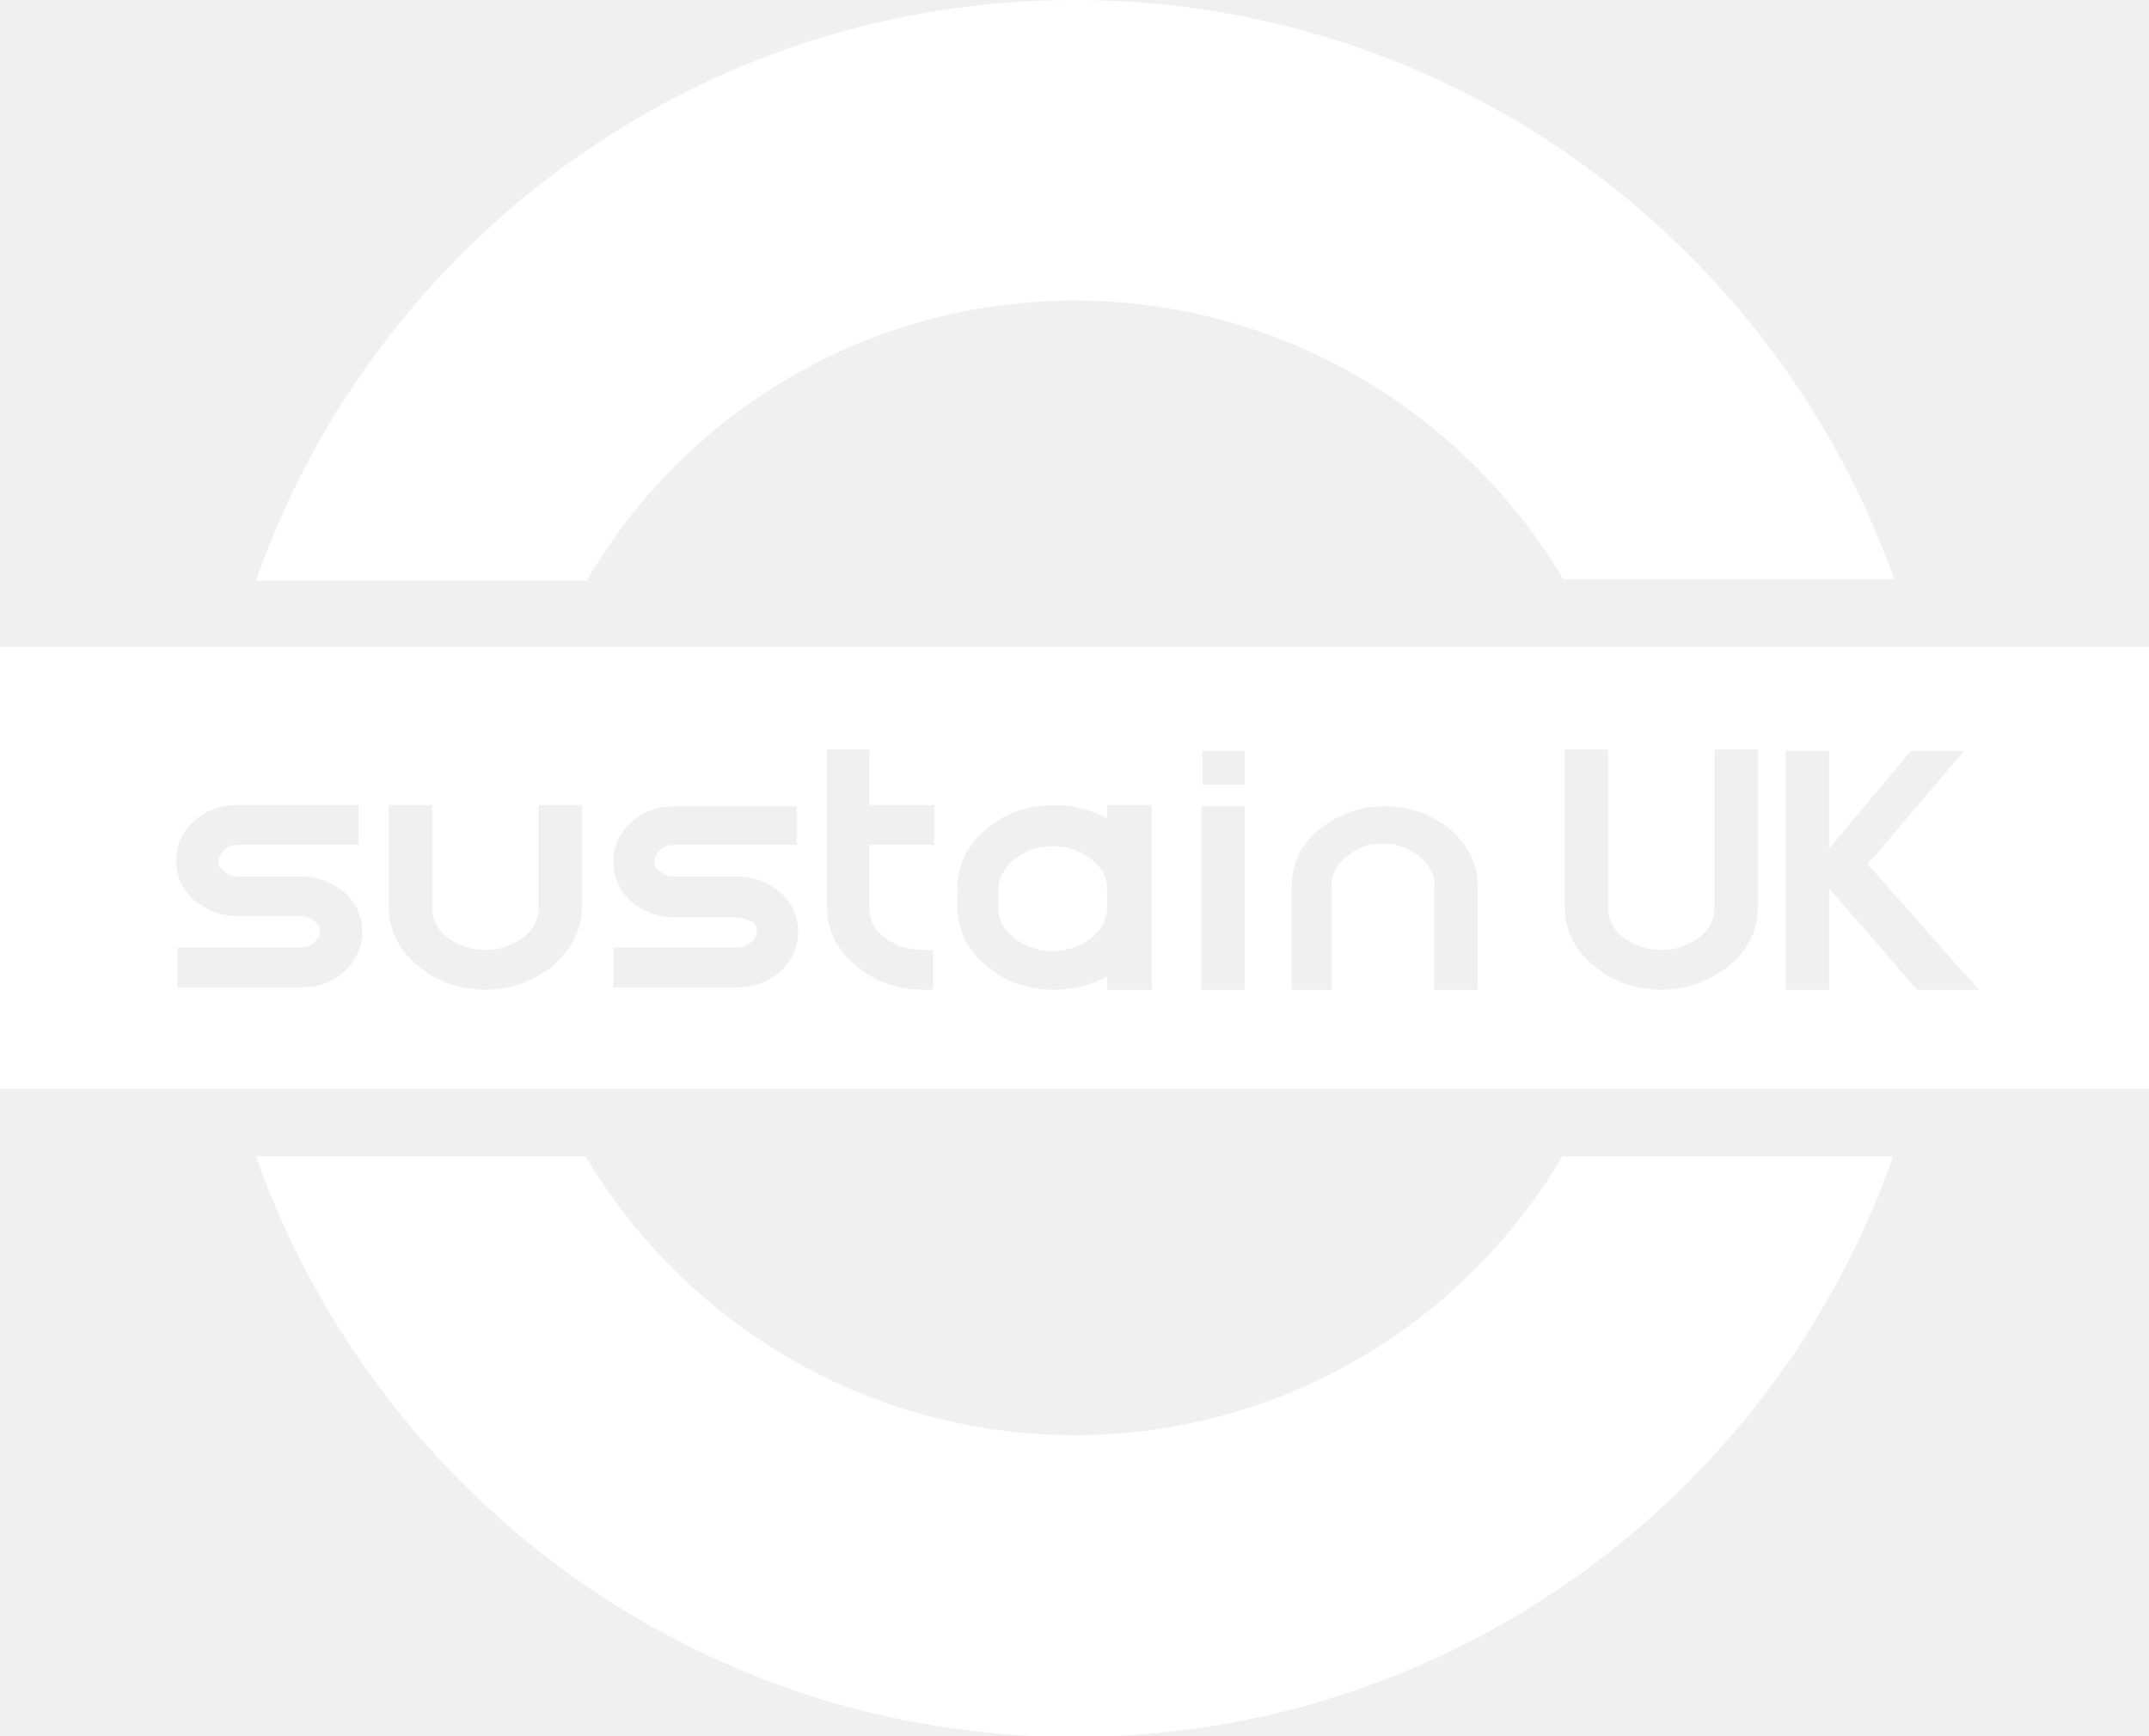
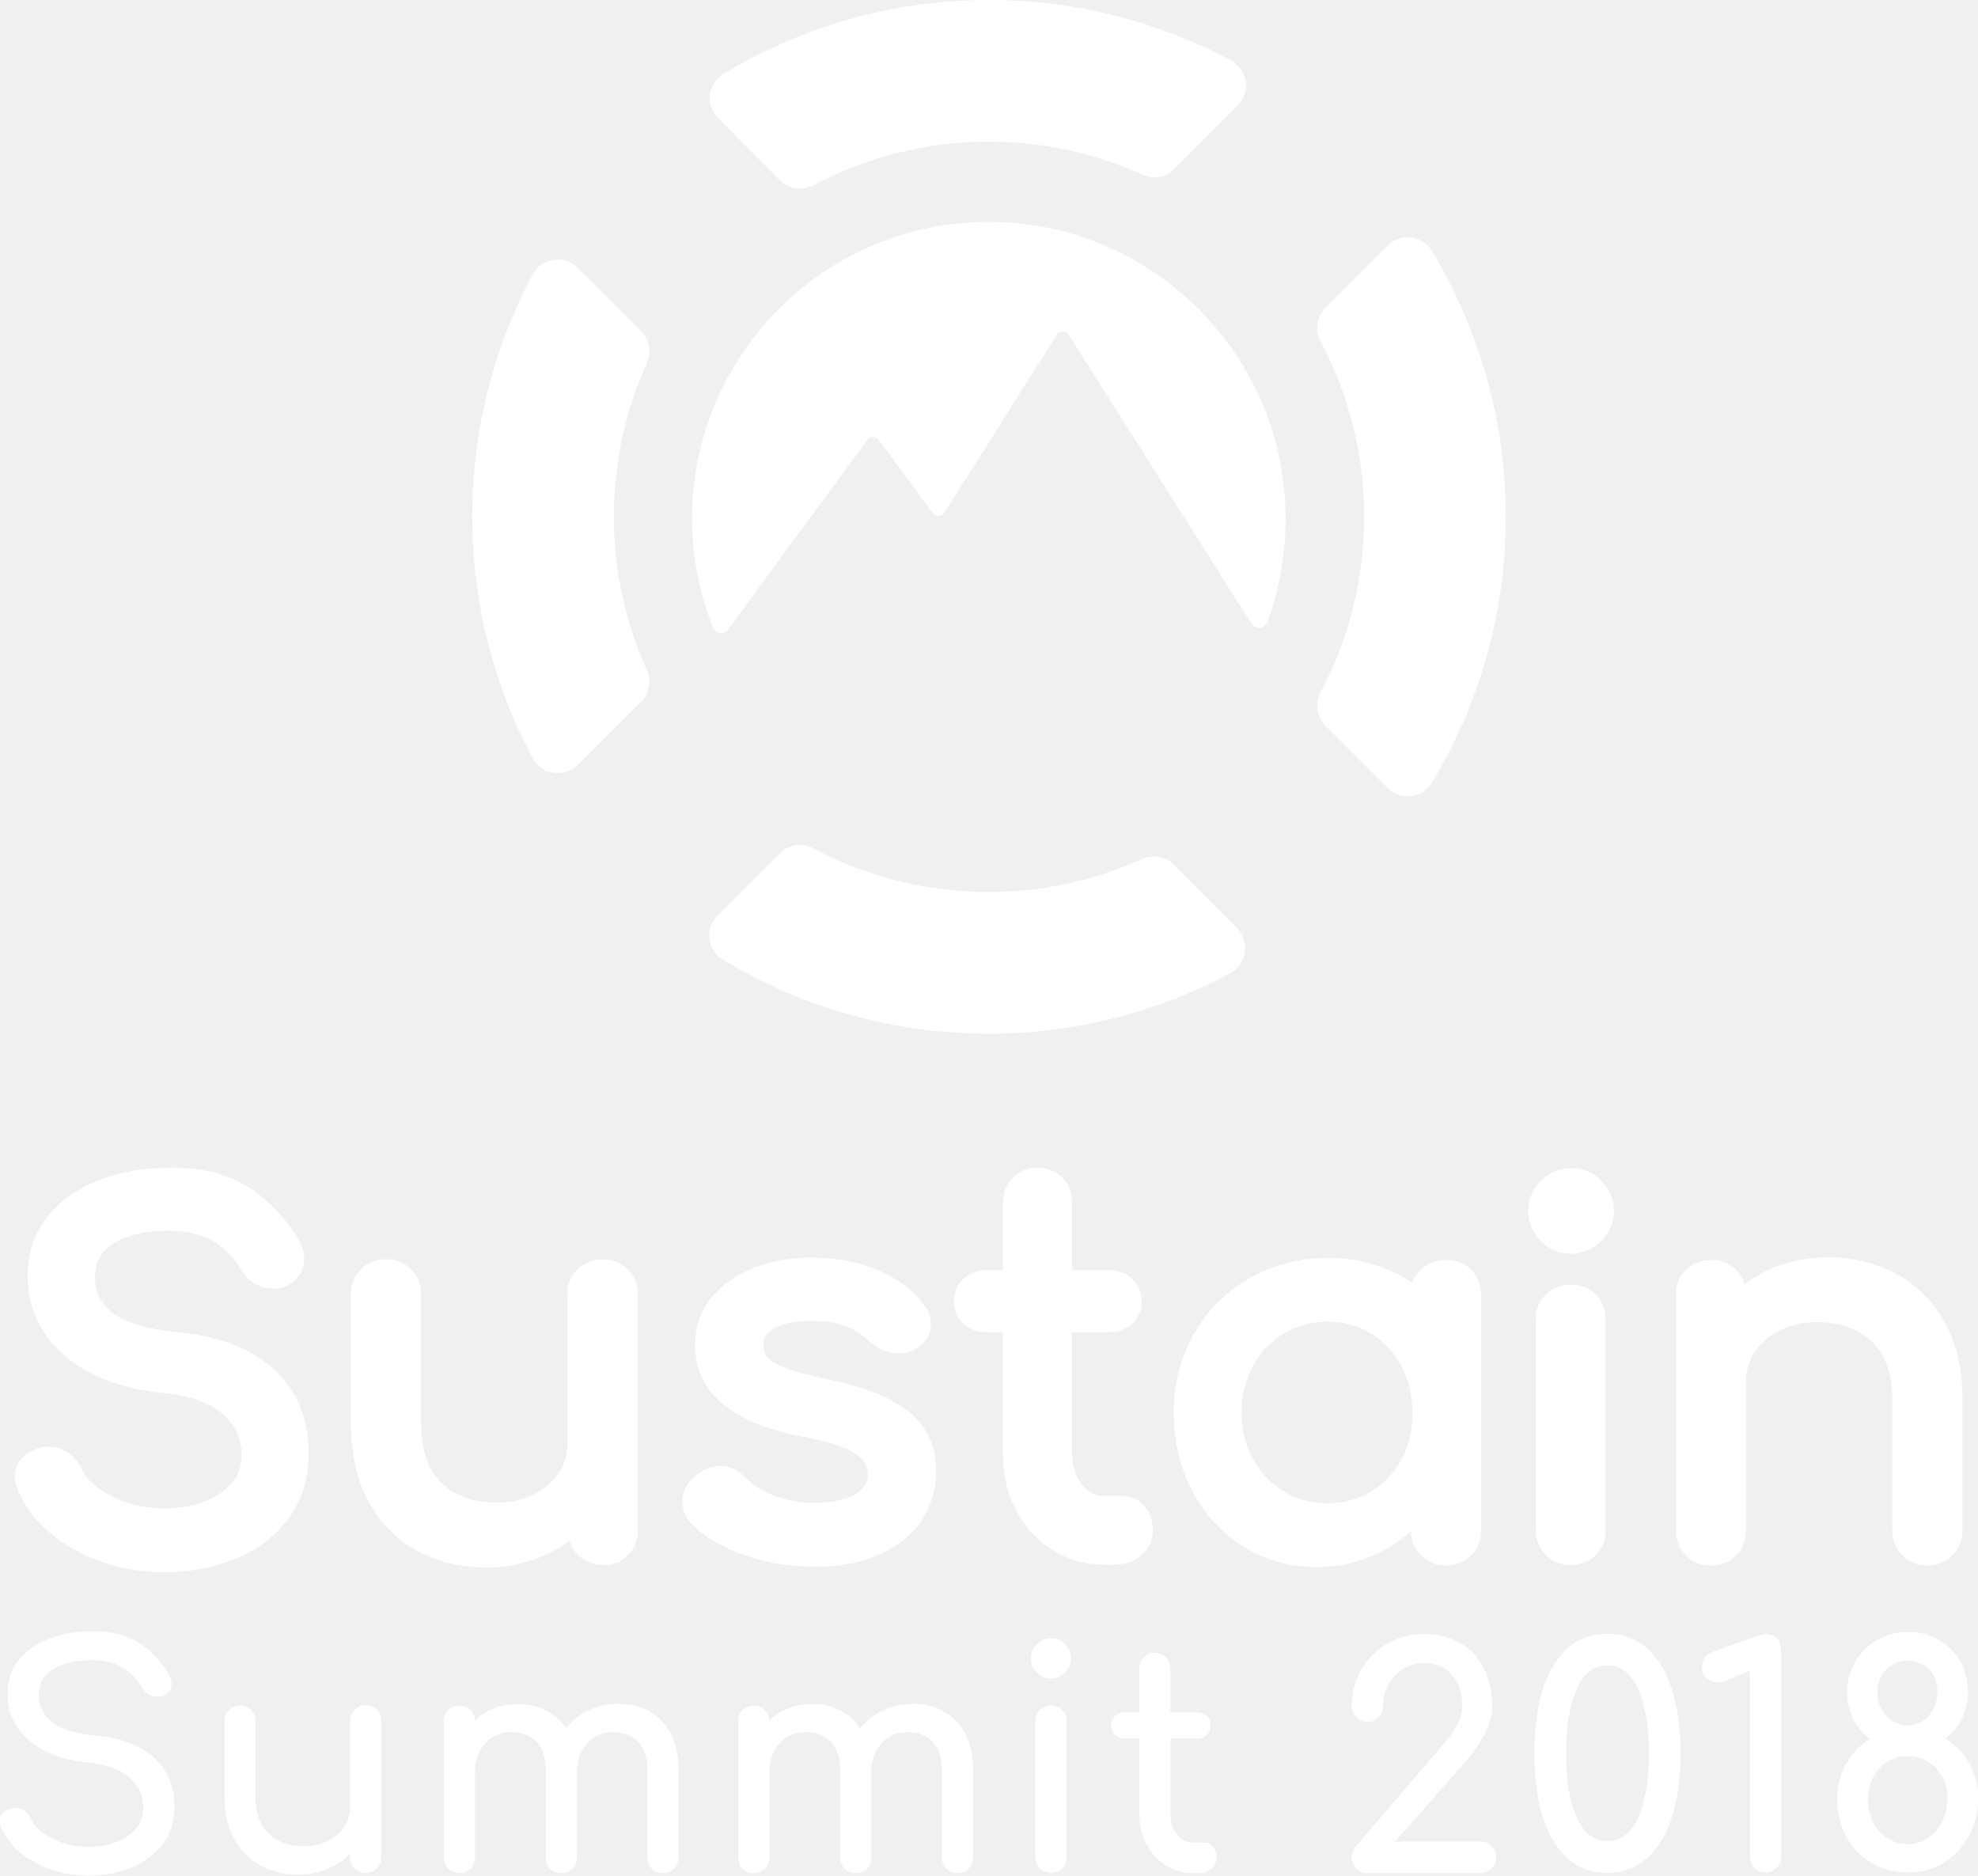
- <svg xmlns="http://www.w3.org/2000/svg" class="navbar-logo" viewBox="0 0 178 143.8">
-   <g fill="#FFF">
-     <path d="M89 24.9c17.2 0 32.3 9.3 40.5 23.1h27.4C147 20.1 120.3 0 89 0 57.7 0 31 20.1 21.2 48.1h27.4C56.7 34.2 71.8 24.9 89 24.9zm0 94c-17.2 0-32.3-9.3-40.5-23.1H21.2c9.9 28 36.5 48.1 67.8 48.1s58-20.1 67.8-48.1h-27.4c-8.1 13.8-23.2 23.1-40.4 23.1zM0 53.6v36.6h178V53.6H0zm99.6 8.6h3.5V65h-3.5v-2.8zM29.9 70H19.8c-.5 0-.9.1-1.2.4-.3.3-.5.6-.5.9 0 .4.1.7.5.9.3.3.7.4 1.2.4h5.1c1.4 0 2.6.5 3.6 1.3 1 .9 1.5 2 1.5 3.3 0 1.3-.5 2.4-1.5 3.3-1 .9-2.2 1.3-3.5 1.3H14.7v-3.3h10.1c.5 0 .9-.1 1.2-.4.3-.3.5-.6.5-.9 0-.4-.1-.7-.5-.9-.3-.3-.7-.4-1.2-.4h-5.1c-1.4 0-2.6-.5-3.6-1.3-1-.9-1.5-2-1.5-3.3 0-1.3.5-2.4 1.5-3.3 1-.9 2.2-1.3 3.5-1.3h10.1V70zm15.9 10c-1.6 1.3-3.5 2-5.6 2s-4.1-.7-5.6-2c-1.6-1.3-2.4-3-2.4-4.9v-8.4h3.6v8.4c0 .3 0 .6.1.9.2.8.7 1.4 1.5 1.9s1.7.8 2.8.8c1.1 0 2-.3 2.8-.8.8-.5 1.3-1.1 1.5-1.9.1-.3.1-.6.1-.9v-8.4h3.6v8.4c0 2-.9 3.6-2.4 4.9zM66 70H55.9c-.5 0-.9.1-1.2.4-.3.3-.5.6-.5.9 0 .4.1.7.5.9.3.3.7.4 1.2.4H61c1.4 0 2.6.5 3.6 1.3 1 .9 1.5 2 1.5 3.3 0 1.3-.5 2.4-1.5 3.3-1 .9-2.2 1.3-3.5 1.3H50.8v-3.3H61c.5 0 .9-.1 1.2-.4.3-.3.5-.6.5-.9 0-.4-.1-.7-.5-.9-.4-.1-.8-.3-1.2-.3h-5.1c-1.4 0-2.6-.5-3.6-1.3-1-.9-1.5-2-1.5-3.3 0-1.3.5-2.4 1.5-3.3 1-.9 2.2-1.3 3.5-1.3H66V70zm11.4 12h-.9c-2.2 0-4.1-.7-5.6-2-1.6-1.3-2.4-3-2.4-4.9v-13H72v4.6h5.4V70H72v5.1c0 .3 0 .6.1.9.2.8.7 1.4 1.5 1.9s1.7.8 2.8.8h.9V82zm18 0h-3.7v-1.1c-1.3.7-2.7 1.1-4.4 1.1-2.2 0-4.1-.7-5.6-2-1.6-1.3-2.4-3-2.4-4.9v-1.5c0-1.9.8-3.6 2.4-4.9 1.5-1.3 3.4-2 5.6-2 1.7 0 3.1.4 4.4 1.1v-1.1h3.7V82zm7.7 0h-3.6V66.8h3.6V82zm19.2 0h-3.5v-8.7c0-.5-.1-.9-.3-1.2-.2-.4-.5-.8-.9-1.1-.8-.7-1.8-1.1-3-1.1h-.1c-1.2 0-2.1.3-3 1.1-.4.3-.7.7-.9 1.1-.2.4-.3.8-.3 1.2V82H107v-8.7c0-1.8.8-3.4 2.3-4.6 1.5-1.2 3.3-1.9 5.3-1.9h.2c2 0 3.8.7 5.3 1.9 1.5 1.3 2.3 2.9 2.3 4.7V82zm20.9-2c-1.6 1.3-3.5 2-5.6 2s-4.1-.7-5.6-2c-1.6-1.3-2.4-3-2.4-4.9v-13h3.6v13c0 .3 0 .6.1.9.2.8.7 1.4 1.5 1.9s1.7.8 2.8.8 2-.3 2.8-.8c.8-.5 1.3-1.1 1.5-1.9.1-.3.1-.6.1-.9v-13h3.6v13c0 2-.8 3.6-2.4 4.9zm15.6 2l-7.3-8.4V82h-3.6V62.2h3.6v8.1l6.8-8.1h4.4l-8 9.4 9.2 10.4h-5.1z" />
-     <path d="M90.4 71.2c-.9-.7-1.9-1.1-3.2-1.1-1.2 0-2.3.4-3.2 1.1-.8.7-1.3 1.5-1.3 2.5v1.5c0 1 .4 1.8 1.3 2.5s1.9 1.1 3.2 1.1c1.2 0 2.3-.4 3.2-1.1.8-.7 1.3-1.5 1.3-2.5v-1.5c0-1-.4-1.8-1.3-2.5z" />
-   </g>
+ <svg xmlns="http://www.w3.org/2000/svg" class="navbar-logo" viewBox="0 0 766.6 727">
+   <style>.st3{fill:#fff}</style>
+   <path d="M302.3 69.9c3.4 3.4 8.7 4.2 13 1.9 20.3-10.8 43.5-16.9 68-16.9 21.2 0 41.3 4.6 59.5 12.8 4.2 1.9 9 1 12.3-2.2l24.6-24.6c5.2-5.2 3.9-14-2.6-17.5C449 8.5 417.2 0 383.3 0c-37.6 0-72.8 10.5-102.9 28.6-6.1 3.7-7.2 12.1-2.1 17.2l24 24.1zm235.5 25.3l-24.1 24.1c-3.4 3.4-4.2 8.7-1.9 13 10.8 20.3 16.9 43.5 16.9 68s-6.1 47.7-16.9 68c-2.3 4.3-1.5 9.5 1.9 13l24.1 24.1c5.1 5.1 13.5 4 17.2-2.1 18.1-30.1 28.6-65.3 28.6-102.9s-10.5-73-28.6-103.1c-3.7-6.1-12.2-7.2-17.2-2.1zM455 335.1c-3.2-3.2-8.1-4.1-12.3-2.2-18.2 8.2-38.3 12.8-59.5 12.8-24.6 0-47.7-6.1-68-16.9-4.3-2.3-9.5-1.5-13 1.9l-24.1 24.1c-5.1 5.1-4 13.5 2.1 17.2 30.1 18.1 65.3 28.6 102.9 28.6 33.8 0 65.7-8.5 93.7-23.4 6.5-3.5 7.8-12.3 2.6-17.5L455 335.1zM248.5 272c3.2-3.2 4.1-8.1 2.2-12.3-8.2-18.2-12.8-38.3-12.8-59.5s4.6-41.3 12.8-59.5c1.9-4.2 1-9-2.2-12.3l-24.6-24.6c-5.2-5.2-14-3.9-17.5 2.6-14.9 28-23.4 59.9-23.4 93.7s8.5 65.7 23.4 93.7c3.5 6.5 12.3 7.8 17.5 2.6l24.6-24.4zM106.3 530.8c-8.7-8-21.1-12.9-36.8-14.4-12.7-1.3-21.5-3.9-26.1-7.8-4.4-3.7-6.6-8.1-6.6-13.6 0-5.7 2.3-10 7.1-13 5.3-3.3 12.4-5 21.1-5 7.1 0 12.9 1.3 17.4 3.9 4.5 2.6 8.3 6.5 11.3 11.4 1.2 2.2 2.9 3.9 5.1 5.2 2.1 1.2 4.5 1.9 7 1.9s4.8-.6 6.9-1.9c3.4-2.4 5.2-5.7 5.2-9.6 0-2.8-.9-5.7-2.8-8.6-5.4-8.5-12.1-15.2-19.8-19.8-7.9-4.7-17.6-7-28.9-7-10.2 0-19.6 1.6-27.9 4.8-8.5 3.3-15.3 8.1-20.2 14.4-5 6.4-7.6 14.1-7.6 22.8 0 12.3 4.9 22.8 14.5 31 9.4 8 22.3 12.8 38.3 14.4 10.4 1 18.1 3.8 23 8.3 4.8 4.4 7.1 9.5 7.1 15.7 0 6.3-2.7 11.1-8.2 14.8-5.9 3.9-13.2 5.9-21.8 5.9-7.4 0-14.2-1.6-20.3-4.7-5.9-3-9.8-6.6-11.7-10.6-1.1-2.6-2.9-4.7-5.3-6.3-2.4-1.6-4.9-2.3-7.6-2.3-1.1 0-2 .1-2.7.3-3 .7-5.4 2-7.3 3.9-2 2.1-3 4.6-3 7.4 0 1.5.4 3.1 1.2 5.1 4 9.5 11.4 17.3 22 23.2 10.4 5.7 22 8.7 34.7 8.7 9.6 0 18.8-1.7 27.2-5 8.6-3.4 15.6-8.6 20.8-15.5 5.3-7 8-15.5 8-25.2.1-13.8-4.4-24.7-13.3-32.8zm137-38.9c-2.5-2.5-5.8-3.8-9.8-3.8-3.8 0-7.1 1.3-9.7 3.8-2.6 2.5-3.9 5.8-3.9 9.8v57.7c0 4.3-1.1 8.1-3.4 11.5-2.3 3.5-5.6 6.3-9.8 8.3-4.2 2.1-9 3.1-14.2 3.1-9.1 0-16.1-2.5-21.4-7.6-5.2-5-7.9-12.7-7.9-22.8v-50.3c0-3.9-1.3-7.1-3.9-9.7-2.6-2.6-5.8-3.9-9.7-3.9-3.9 0-7.1 1.3-9.7 3.9-2.6 2.6-3.9 5.8-3.9 9.7V552c0 11.5 2.3 21.6 6.7 29.8 4.5 8.3 10.8 14.8 18.9 19.2 7.9 4.3 17 6.5 26.9 6.5 7.2 0 14-1.3 20.4-3.8 4.3-1.7 8.2-3.9 11.8-6.6.6 2.1 1.7 3.9 3.3 5.5 2.6 2.6 5.8 3.9 9.7 3.9 4 0 7.3-1.3 9.8-3.9 2.5-2.6 3.8-5.8 3.8-9.7v-91.2c-.2-4-1.5-7.3-4-9.8zm109.4 55.6c-6.7-5.7-17.5-10-33-13.2-7-1.5-12.4-2.9-16-4.4-4.1-1.7-5.7-3.1-6.4-4.1-1-1.3-1.4-2.9-1.4-5 0-1.6.5-4 4.3-6.1 3.5-1.9 8.2-2.8 14-2.8 5.1 0 9.4.6 12.9 1.8 3.4 1.1 6.6 3.2 9.7 6 3.4 3.1 7.4 4.7 11.7 4.7 3 0 5.5-.8 7.7-2.4 3.1-2.5 4.6-5.5 4.6-8.8 0-2.9-1.1-5.8-3.4-8.5-4.4-5.4-10.4-9.7-17.9-12.8-7.4-3-15.8-4.5-25-4.5-7.6 0-14.8 1.2-21.5 3.7-6.9 2.5-12.6 6.3-16.9 11.3-4.4 5.2-6.7 11.6-6.7 19 0 18.2 14.1 30.1 41.8 35.4 9.6 1.8 16.5 4 20.3 6.6 3.3 2.2 4.9 4.8 4.9 7.9 0 3.2-1.6 5.7-4.9 7.7-3.8 2.3-9.3 3.4-16.5 3.4-5.4 0-10.6-1-15.4-2.9-4.7-1.9-8.2-4.2-10.6-6.8-5.5-5.5-12-6.3-19.1-1.1-3.5 2.6-5.4 6.3-5.4 10.5 0 3.3 1.2 6.2 3.6 8.6 4.9 4.9 11.8 9 20.4 12 8.5 3 17.6 4.5 27.2 4.5 9.7 0 18.1-1.6 25.1-4.7 7.1-3.2 12.6-7.6 16.4-13.2 3.7-5.6 5.6-12 5.6-18.8.3-9.3-3.2-17.1-10.1-23zm90.8 36.1c-2.3-2.6-5.3-3.9-8.6-3.9h-7c-3.4 0-6.2-1.4-8.6-4.4-2.5-3.1-3.8-7-3.8-11.7v-47.3h14.2c3.7 0 6.7-1.1 9.1-3.3 2.4-2.2 3.7-5.1 3.7-8.5 0-3.6-1.2-6.6-3.7-8.9-2.4-2.2-5.4-3.3-9.1-3.3h-14.2V466c0-3.8-1.3-7.1-3.8-9.6s-5.7-3.8-9.6-3.8c-3.9 0-7.1 1.3-9.6 3.8s-3.8 5.7-3.8 9.6v26.3h-6.2c-3.7 0-6.7 1.1-9.1 3.3-2.4 2.3-3.7 5.2-3.7 8.9 0 3.3 1.3 6.2 3.7 8.5 2.4 2.2 5.4 3.3 9.1 3.3h6.2v47.3c0 8 1.7 15.3 5.1 21.7 3.4 6.5 8.1 11.7 14.1 15.4 6 3.8 12.7 5.7 20 5.7h3.7c4.3 0 7.9-1.2 10.7-3.6 2.9-2.5 4.5-5.9 4.5-9.8 0-3.7-1.1-6.9-3.3-9.4zm177.1-126c-3.3-3.3-7.2-4.9-11.7-4.9-4.5 0-8.5 1.7-11.7 4.9-3.3 3.3-4.9 7.2-4.9 11.7 0 4.5 1.7 8.5 4.9 11.7 3.3 3.3 7.2 4.9 11.7 4.9 4.5 0 8.5-1.7 11.7-4.9 3.3-3.3 4.9-7.2 4.9-11.7 0-4.5-1.7-8.4-4.9-11.7zm-11.8 40.3c-3.8 0-7.1 1.3-9.7 3.8-2.6 2.5-3.9 5.8-3.9 9.8v81.4c0 3.9 1.3 7.1 3.9 9.7 2.6 2.6 5.8 3.9 9.7 3.9 4 0 7.3-1.3 9.8-3.9 2.5-2.6 3.7-5.8 3.7-9.7v-81.4c0-4-1.3-7.3-3.8-9.8-2.4-2.5-5.7-3.8-9.7-3.8zM754 513c-4.5-8.4-10.8-14.8-18.9-19.2-7.9-4.3-17-6.5-26.9-6.5-7.2 0-14 1.3-20.4 3.8-4.3 1.7-8.2 3.9-11.7 6.6-.6-2.1-1.7-4-3.2-5.6-2.5-2.5-5.8-3.8-9.8-3.8-3.8 0-7.1 1.3-9.7 3.8-2.6 2.5-3.9 5.8-3.9 9.8v91.2c0 3.9 1.3 7.1 3.9 9.7 2.6 2.6 5.8 3.9 9.7 3.9 4 0 7.3-1.3 9.8-3.9 2.5-2.6 3.8-5.8 3.8-9.7v-57.7c0-4.3 1.1-8.1 3.4-11.5 2.3-3.5 5.6-6.3 9.8-8.3 4.2-2.1 9-3.2 14.2-3.2 9.1 0 16.1 2.5 21.4 7.6 5.3 5 7.9 12.7 7.9 22.8v50.3c0 3.9 1.3 7.1 3.9 9.7 2.6 2.6 5.8 3.9 9.7 3.9 3.9 0 7.1-1.3 9.7-3.9 2.6-2.6 3.9-5.8 3.9-9.7v-50.3c.1-11.5-2.1-21.6-6.6-29.8zm-193.7-24.7c-3.8 0-7.1 1.3-9.7 3.8-1.5 1.4-2.6 3.2-3.2 5.1-.9-.6-1.9-1.2-2.8-1.8-9-5.2-19.1-7.9-30.1-7.9s-21.2 2.7-30.3 7.9c-9.1 5.2-16.4 12.5-21.5 21.6-5.2 9.1-7.8 19.4-7.8 30.5 0 11.1 2.4 21.3 7.2 30.4 4.8 9.1 11.5 16.4 20 21.6 8.4 5.2 18 7.8 28.3 7.8 8.3 0 16.2-1.8 23.5-5.2 4.7-2.3 9-5.2 12.9-8.6.1 3.7 1.4 6.8 3.9 9.3 2.6 2.6 5.8 3.9 9.7 3.9 3.9 0 7.1-1.3 9.7-3.9 2.6-2.6 3.9-5.8 3.9-9.7v-91.2c0-4-1.3-7.3-3.8-9.8-2.6-2.6-5.9-3.8-9.9-3.8zm-17.1 77.2c-2.8 5.3-6.8 9.5-11.8 12.5-5 3-10.7 4.6-16.9 4.6-6.2 0-11.9-1.5-16.9-4.6-5-3-9-7.2-12-12.5-2.9-5.3-4.4-11.3-4.4-18 0-6.7 1.5-12.7 4.4-18.1 2.9-5.3 6.9-9.6 11.9-12.6s10.7-4.6 16.9-4.6c6.2 0 11.9 1.5 16.9 4.6 5 3 9 7.3 11.8 12.6 2.9 5.4 4.3 11.5 4.3 18.1.1 6.6-1.3 12.7-4.2 18zM53.3 636.4c4.7 2.8 8.6 6.7 11.8 11.8.9 1.5 1.4 2.9 1.4 4.3 0 1.7-.8 3.2-2.4 4.3-.9.6-1.9.8-3.1.8-1.2 0-2.3-.3-3.3-.9-1-.6-1.8-1.4-2.4-2.4-2.1-3.6-4.8-6.3-8-8.1-3.2-1.9-7.2-2.8-12.1-2.8-6 0-10.9 1.2-14.6 3.5-3.7 2.3-5.6 5.7-5.6 10.1 0 4.1 1.7 7.5 5 10.3 3.3 2.8 9.2 4.6 17.8 5.4 9.5.9 16.8 3.8 22 8.6 5.2 4.8 7.8 11.1 7.8 18.9 0 5.7-1.5 10.6-4.6 14.6-3.1 4.1-7.2 7.1-12.3 9.1-5.1 2-10.6 3-16.4 3-7.7 0-14.6-1.7-20.9-5.2-6.3-3.5-10.6-8-13-13.6-.4-.9-.6-1.7-.6-2.4 0-1.2.4-2.2 1.3-3.1.9-.9 2.1-1.5 3.6-1.8.2-.1.6-.1 1.2-.1 1.3 0 2.5.4 3.6 1.1 1.1.8 2 1.8 2.5 3 1.4 3.1 4.2 5.7 8.4 7.8 4.2 2.1 8.8 3.2 13.9 3.2 5.9 0 10.9-1.4 15-4.1 4.1-2.7 6.2-6.5 6.2-11.2 0-4.5-1.7-8.3-5.2-11.5-3.5-3.2-8.8-5.1-15.9-5.9-9.8-.9-17.5-3.8-23.1-8.6-5.6-4.8-8.4-10.8-8.4-17.9 0-5.1 1.4-9.4 4.3-13.1 2.9-3.7 6.8-6.5 11.8-8.4 5-1.9 10.6-2.9 16.9-2.9 7 0 12.7 1.4 17.4 4.2zm92.8 26.2c1.1 1.1 1.7 2.6 1.7 4.4v52.8c0 1.7-.6 3.2-1.7 4.3-1.1 1.1-2.6 1.7-4.4 1.7-1.7 0-3.2-.6-4.3-1.7-1.1-1.1-1.7-2.6-1.7-4.3v-1.3c-2.5 2.5-5.5 4.5-9 5.9-3.5 1.4-7.2 2.1-11.1 2.1-5.4 0-10.3-1.2-14.7-3.6-4.3-2.4-7.7-5.8-10.2-10.4-2.4-4.5-3.7-10-3.7-16.4V667c0-1.7.6-3.2 1.7-4.3 1.1-1.1 2.6-1.7 4.3-1.7 1.7 0 3.2.6 4.3 1.7 1.1 1.1 1.7 2.6 1.7 4.3v29.1c0 6.4 1.7 11.2 5.2 14.5 3.4 3.3 8 4.9 13.7 4.9 3.3 0 6.3-.7 9.1-2 2.7-1.3 4.9-3.2 6.4-5.4 1.5-2.3 2.3-4.9 2.3-7.7V667c0-1.8.6-3.3 1.7-4.4 1.1-1.1 2.6-1.7 4.3-1.7 1.8 0 3.3.5 4.4 1.7zm110.6 4.6c4.2 4.5 6.3 10.8 6.3 18.8v33.9c0 1.7-.6 3.2-1.7 4.3-1.1 1.1-2.6 1.7-4.4 1.7-1.7 0-3.2-.6-4.3-1.7-1.1-1.1-1.7-2.6-1.7-4.3V686c0-4.8-1.2-8.5-3.6-11-2.4-2.5-5.6-3.7-9.6-3.7-4.1 0-7.5 1.4-10.1 4.3-2.6 2.8-4 6.5-4 10.9v33.4c0 1.7-.6 3.2-1.7 4.3-1.1 1.1-2.6 1.7-4.4 1.7-1.7 0-3.2-.6-4.3-1.7-1.1-1.1-1.7-2.6-1.7-4.3V686c0-4.8-1.2-8.5-3.6-11-2.4-2.5-5.6-3.7-9.6-3.7-4.2 0-7.6 1.4-10.2 4.3-2.6 2.8-4 6.5-4 10.9v33.4c0 1.7-.6 3.2-1.7 4.3-1.1 1.1-2.6 1.7-4.4 1.7-1.7 0-3.2-.6-4.3-1.7-1.1-1.1-1.7-2.6-1.7-4.3v-52.7c0-1.8.6-3.3 1.7-4.4 1.1-1.1 2.6-1.7 4.3-1.7 1.7 0 3.2.5 4.3 1.6 1.1 1.1 1.7 2.5 1.8 4.2 2.1-2.1 4.5-3.7 7.3-4.8 2.8-1.1 5.9-1.7 9.2-1.7 4 0 7.6.8 10.8 2.4 3.2 1.6 5.8 3.9 7.9 6.9 2.4-2.9 5.3-5.2 8.9-6.9 3.6-1.7 7.5-2.5 11.8-2.5 7 .1 12.5 2.4 16.7 6.9zm114.1 0c4.2 4.5 6.3 10.8 6.3 18.8v33.9c0 1.7-.6 3.2-1.7 4.3-1.1 1.1-2.6 1.7-4.4 1.7-1.7 0-3.2-.6-4.3-1.7-1.1-1.1-1.7-2.6-1.7-4.3V686c0-4.8-1.2-8.5-3.6-11-2.4-2.5-5.6-3.7-9.6-3.7-4.1 0-7.5 1.4-10.1 4.3-2.6 2.8-4 6.5-4 10.9v33.4c0 1.7-.6 3.2-1.7 4.3-1.1 1.1-2.6 1.7-4.4 1.7-1.7 0-3.2-.6-4.3-1.7-1.1-1.1-1.7-2.6-1.7-4.3V686c0-4.8-1.2-8.5-3.6-11-2.4-2.5-5.6-3.7-9.6-3.7-4.2 0-7.6 1.4-10.2 4.3-2.6 2.8-4 6.5-4 10.9v33.4c0 1.7-.6 3.2-1.7 4.3-1.1 1.1-2.6 1.7-4.4 1.7-1.7 0-3.2-.6-4.3-1.7-1.1-1.1-1.7-2.6-1.7-4.3v-52.7c0-1.8.6-3.3 1.7-4.4 1.1-1.1 2.6-1.7 4.3-1.7 1.7 0 3.2.5 4.3 1.6 1.1 1.1 1.7 2.5 1.8 4.2 2.1-2.1 4.5-3.7 7.3-4.8 2.8-1.1 5.9-1.7 9.2-1.7 4 0 7.6.8 10.8 2.4 3.2 1.6 5.8 3.9 7.9 6.9 2.4-2.9 5.3-5.2 8.9-6.9 3.6-1.7 7.5-2.5 11.8-2.5 6.9.1 12.4 2.4 16.7 6.9zm42-30c1.5 1.5 2.3 3.4 2.3 5.5s-.8 4-2.3 5.5c-1.5 1.5-3.4 2.3-5.5 2.3s-4-.8-5.5-2.3c-1.5-1.5-2.3-3.4-2.3-5.5s.8-4 2.3-5.5c1.5-1.5 3.4-2.3 5.5-2.3 2.1-.1 4 .7 5.5 2.3zm-9.8 25.5c1.1-1.1 2.6-1.7 4.3-1.7 1.8 0 3.3.6 4.4 1.7 1.1 1.1 1.7 2.6 1.7 4.4v52.7c0 1.7-.6 3.2-1.7 4.3-1.1 1.1-2.6 1.7-4.4 1.7-1.7 0-3.2-.6-4.3-1.7-1.1-1.1-1.7-2.6-1.7-4.3v-52.7c-.1-1.9.5-3.3 1.7-4.4zm67 52.9c1 1.1 1.5 2.5 1.5 4.3 0 1.7-.7 3.2-2 4.3-1.3 1.1-3 1.7-5 1.7h-2.1c-3.9 0-7.4-1-10.6-3-3.2-2-5.7-4.8-7.5-8.2-1.8-3.5-2.7-7.4-2.7-11.7v-29.2h-5.4c-1.7 0-3-.5-4-1.4-1-.9-1.5-2.1-1.5-3.6 0-1.6.5-2.8 1.5-3.8 1-.9 2.4-1.4 4-1.4h5.4v-17.1c0-1.7.6-3.2 1.7-4.3 1.1-1.1 2.5-1.7 4.3-1.7 1.7 0 3.2.6 4.3 1.7 1.1 1.1 1.7 2.5 1.7 4.3v17.1h10.1c1.7 0 3 .5 4 1.4 1 .9 1.5 2.2 1.5 3.8 0 1.4-.5 2.6-1.5 3.6-1 .9-2.4 1.4-4 1.4h-10.1V703c0 3.2.9 5.8 2.6 7.9 1.7 2.1 3.9 3.2 6.4 3.2h4c1.2-.2 2.4.4 3.4 1.5zm108.1-.1c1.2 1.2 1.8 2.6 1.8 4.3 0 1.7-.6 3.1-1.8 4.3-1.2 1.2-2.6 1.8-4.4 1.8h-43.8c-1.7 0-3.2-.6-4.3-1.8-1.1-1.2-1.7-2.6-1.7-4.3 0-1.7.6-3.2 1.7-4.3l33.6-39.3c5-5.7 7.5-10.6 7.5-14.8 0-5.1-1.3-9.2-4-12.3-2.6-3.1-6.3-4.6-10.8-4.6-2.9 0-5.6.8-8.1 2.3-2.4 1.5-4.4 3.6-5.7 6.2-1.4 2.6-2.1 5.4-2.1 8.4 0 1.6-.6 3-1.7 4.1-1.1 1.2-2.6 1.8-4.3 1.8-1.7 0-3.1-.6-4.3-1.8-1.2-1.2-1.8-2.6-1.8-4.1 0-5.3 1.2-10.1 3.7-14.3 2.4-4.3 5.8-7.6 10-10.1 4.2-2.4 9-3.7 14.3-3.7 5.3 0 9.9 1.1 13.9 3.4s7.1 5.5 9.2 9.8c2.2 4.2 3.3 9.2 3.3 14.9 0 3.5-1 7.1-3 10.8-2 3.8-4.5 7.3-7.5 10.7l-27.1 30.8h33.2c1.6 0 3.1.6 4.2 1.8zm60.2-76.7c4.3 3.7 7.5 9 9.7 16 2.2 6.9 3.3 15.2 3.3 24.7 0 9.6-1.1 17.8-3.3 24.7-2.2 6.9-5.4 12.3-9.7 16-4.3 3.7-9.4 5.6-15.3 5.6-9 0-16-4.1-20.9-12.2-4.9-8.1-7.4-19.5-7.4-34.1 0-14.6 2.5-26 7.4-34.1 4.9-8.1 11.9-12.2 20.9-12.2 5.9 0 11 1.8 15.3 5.6zm-27.3 16c-2.7 6.3-4.1 14.5-4.1 24.7 0 10.3 1.4 18.5 4.1 24.7 2.8 6.2 6.7 9.3 12 9.3s9.3-3.1 12-9.4c2.7-6.2 4.1-14.4 4.1-24.6 0-10.1-1.4-18.3-4.1-24.6-2.8-6.3-6.7-9.5-12-9.5s-9.3 3.1-12 9.4zm54.6-2.8c-1.7 0-3.2-.6-4.3-1.7-1.1-1.1-1.7-2.5-1.7-4.3 0-1.3.3-2.5.9-3.5.6-1 1.6-1.7 3-2.2l18.5-6.6c.9-.3 1.7-.5 2.3-.5 1.7 0 3.2.6 4.3 1.7 1.1 1.1 1.7 2.6 1.7 4.4v80.3c0 1.7-.6 3.1-1.8 4.3-1.2 1.2-2.6 1.8-4.4 1.8-1.6 0-3-.6-4.1-1.8s-1.8-2.6-1.8-4.3v-72.2l-8.6 3.7c-1.5.6-2.8.9-4 .9zm97.7 31.5c2.3 4 3.4 8.5 3.4 13.4 0 5.4-1.2 10.2-3.6 14.6-2.4 4.4-5.6 7.8-9.8 10.4-4.1 2.5-8.8 3.8-13.9 3.8s-9.8-1.2-14-3.7c-4.2-2.5-7.5-5.9-9.8-10.2-2.4-4.3-3.6-9.1-3.6-14.5 0-5 1.1-9.5 3.4-13.6s5.3-7.3 9.3-9.8c-2.8-2.1-4.9-4.6-6.5-7.7-1.5-3.1-2.3-6.4-2.3-10.1 0-4.4 1-8.4 3.1-12 2.1-3.6 4.9-6.4 8.5-8.5 3.6-2.1 7.6-3.1 12.1-3.1 4.3 0 8.3 1 11.8 3s6.3 4.8 8.3 8.3c2 3.6 3 7.5 3 12 0 3.7-.8 7.1-2.3 10.2-1.5 3.1-3.7 5.6-6.5 7.7 4 2.5 7.1 5.8 9.4 9.8zm-12.9 1.8c-2.9-3.1-6.6-4.7-11-4.7-4.5 0-8.2 1.6-11.1 4.8-2.9 3.2-4.4 7.2-4.4 12 0 3.2.7 6.1 2 8.7 1.3 2.6 3.2 4.7 5.6 6.3 2.4 1.5 5 2.3 7.9 2.3s5.5-.8 7.9-2.4c2.3-1.6 4.2-3.7 5.5-6.5 1.3-2.7 2-5.7 2-8.9 0-4.5-1.5-8.4-4.4-11.6zM731 665c2.3 2.4 5 3.7 8.3 3.7 3.3 0 6.1-1.3 8.3-3.8 2.2-2.6 3.3-5.7 3.3-9.3 0-3.5-1.1-6.3-3.3-8.6-2.2-2.2-5-3.4-8.3-3.4-3.4 0-6.2 1.2-8.4 3.5s-3.3 5.3-3.3 8.9c.1 3.6 1.2 6.6 3.4 9zM477.6 229.9l7.4 11.7c1.6 2.5 5.3 2.1 6.3-.7 1.4-3.9 2.7-8 3.7-12.1.5-2.2-1.2-4.3-3.4-4.3h-11c-2.8.1-4.5 3.1-3 5.4zm-195.3 14l10.1-13.8c1.7-2.3 0-5.6-2.8-5.6h-14.5c-2.3 0-3.9 2.2-3.4 4.4 1.2 4.9 2.7 9.6 4.5 14.2 1 2.6 4.4 3.1 6.1.8z" class="st3" />
+   <path d="M336.1 170.6c1.1-1.6 3.5-1.6 4.6 0l20.7 28.2c1.2 1.6 3.6 1.5 4.7-.2l43.4-68.7c1.1-1.8 3.7-1.8 4.8 0L480 233.8h13.5c4.1-13.8 5.7-28.7 4.2-44.2-5.4-55.3-50.7-99.4-106.1-103.3-67.3-4.8-123.4 48.4-123.4 114.8 0 11.4 1.7 22.3 4.8 32.7h16.6l46.5-63.2z" class="st3" />
</svg>
